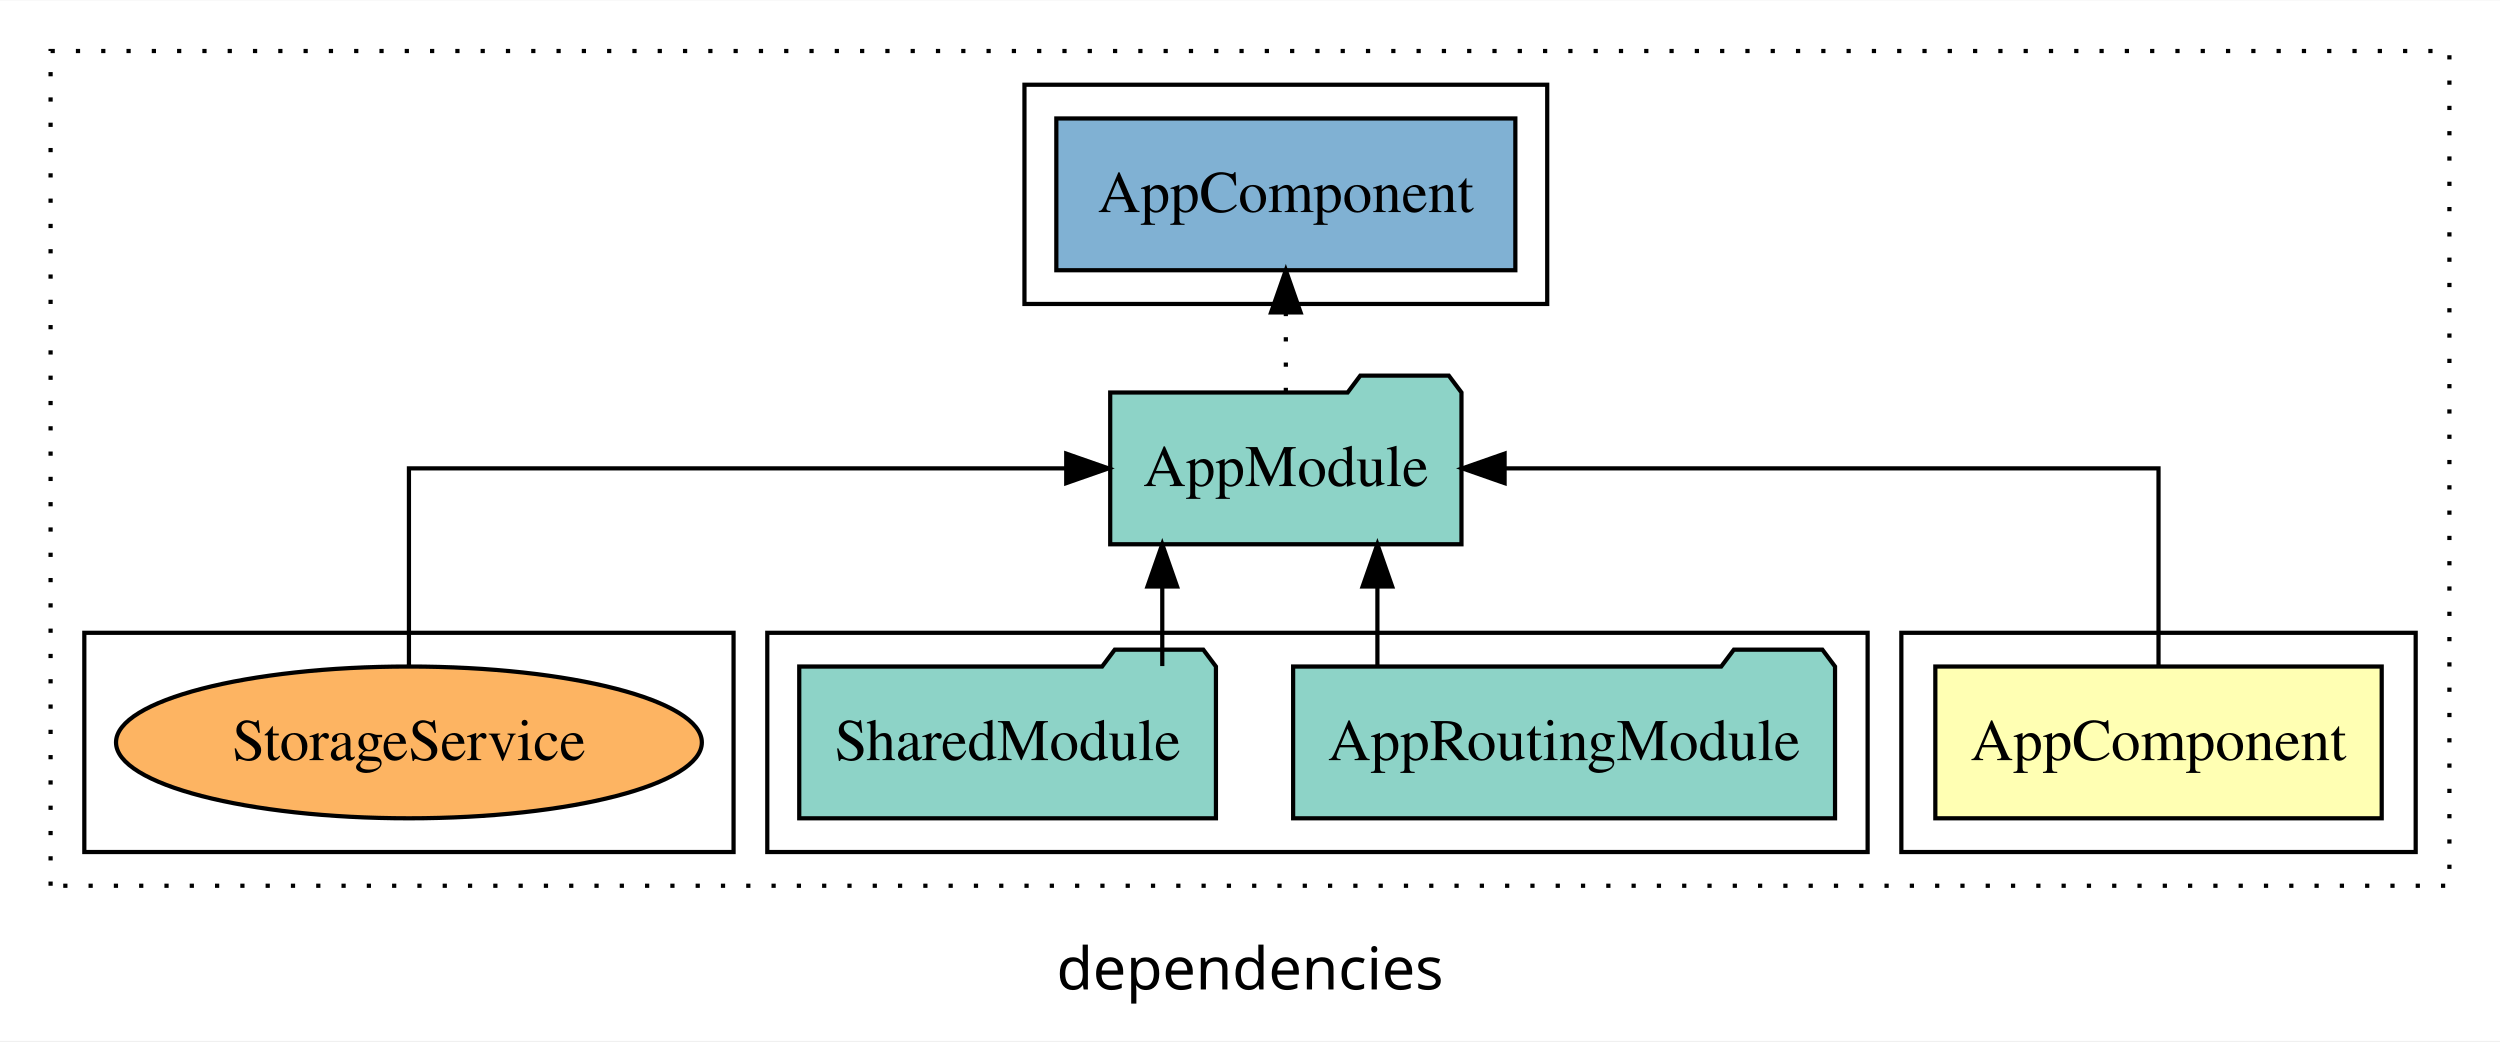
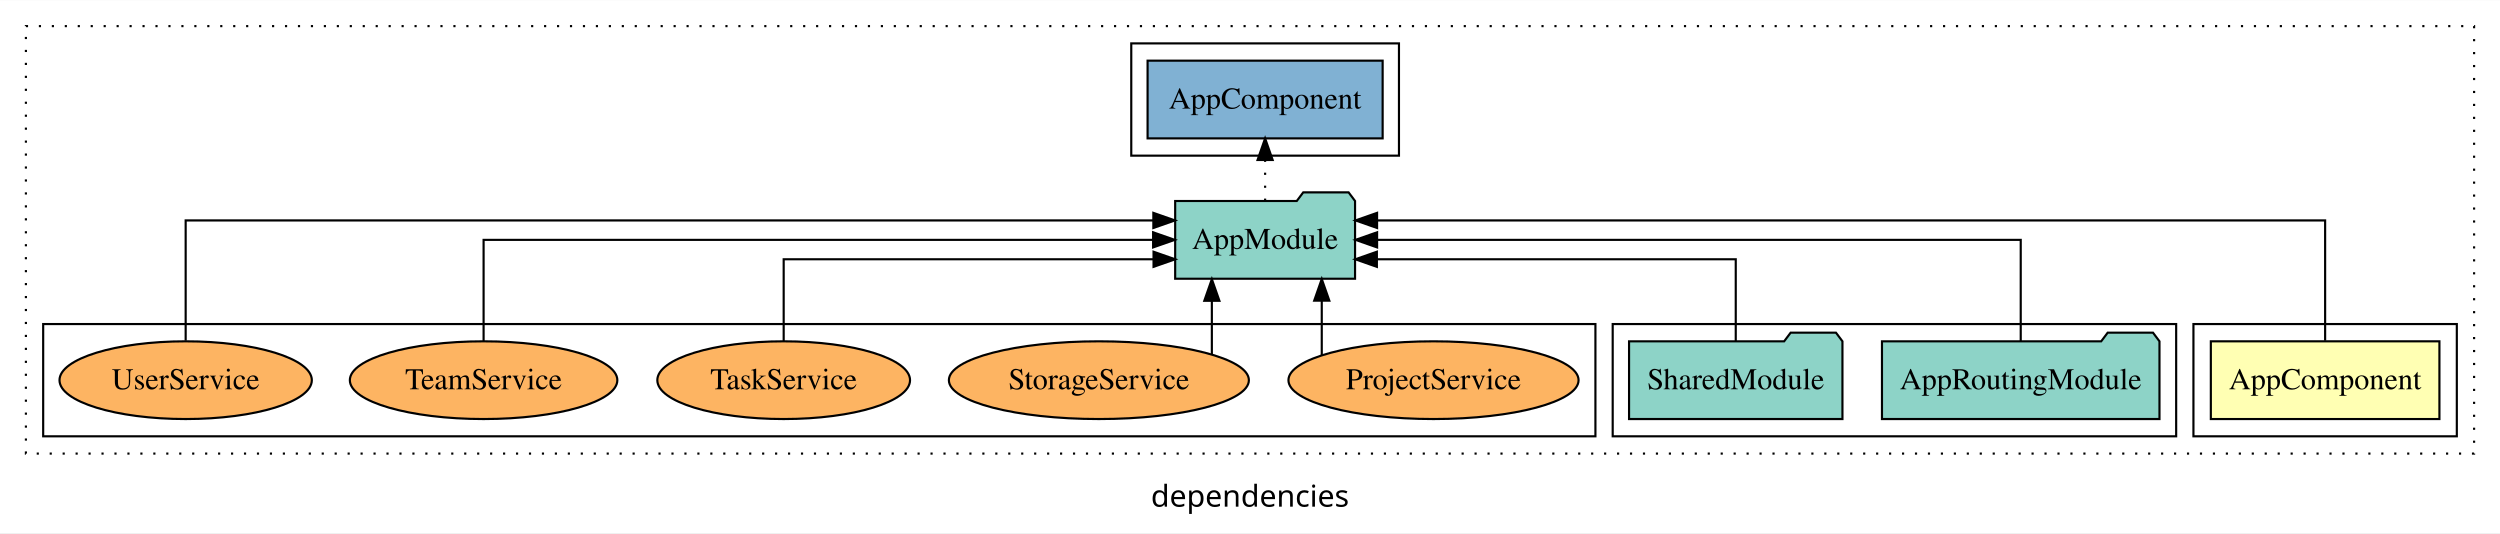
- <svg xmlns="http://www.w3.org/2000/svg" height="247pt" viewBox="0.00 0.00 593.00 246.80" width="593pt">
-   <g class="graph" id="graph0" transform="scale(1 1) rotate(0) translate(4 242.8)">
-     <polygon fill="white" points="-4,4 -4,-242.8 589,-242.8 589,4 -4,4" stroke="transparent" />
-     <text font-family="sans-serif" font-size="14.00" text-anchor="middle" x="292.5" y="-8.2">dependencies</text>
-     <g class="cluster" id="clust1">
-       <polygon fill="none" points="8,-32.8 8,-230.8 577,-230.8 577,-32.8 8,-32.8" stroke="black" stroke-dasharray="1,5" />
+ <svg xmlns="http://www.w3.org/2000/svg" width="1158pt" height="247pt" viewBox="0.00 0.00 1158.00 246.80">
+   <g id="graph0" class="graph" transform="scale(1 1) rotate(0) translate(4 242.8)">
+     <polygon fill="white" stroke="transparent" points="-4,4 -4,-242.8 1154,-242.8 1154,4 -4,4" />
+     <text text-anchor="middle" x="575" y="-8.2" font-family="sans-serif" font-size="14.00">dependencies</text>
+     <g id="clust1" class="cluster">
+       <polygon fill="none" stroke="black" stroke-dasharray="1,5" points="8,-32.8 8,-230.8 1142,-230.8 1142,-32.8 8,-32.8" />
    </g>
-     <g class="cluster" id="clust2">
-       <polygon fill="none" points="447,-40.8 447,-92.8 569,-92.8 569,-40.8 447,-40.8" stroke="black" />
+     <g id="clust2" class="cluster">
+       <polygon fill="none" stroke="black" points="1012,-40.8 1012,-92.8 1134,-92.8 1134,-40.8 1012,-40.8" />
    </g>
-     <g class="cluster" id="clust4">
-       <polygon fill="none" points="178,-40.8 178,-92.8 439,-92.8 439,-40.8 178,-40.8" stroke="black" />
+     <g id="clust6" class="cluster">
+       <polygon fill="none" stroke="black" points="520,-170.8 520,-222.8 644,-222.8 644,-170.8 520,-170.8" />
    </g>
-     <g class="cluster" id="clust6">
-       <polygon fill="none" points="239,-170.8 239,-222.8 363,-222.8 363,-170.8 239,-170.8" stroke="black" />
+     <g id="clust4" class="cluster">
+       <polygon fill="none" stroke="black" points="743,-40.8 743,-92.8 1004,-92.8 1004,-40.8 743,-40.8" />
    </g>
-     <g class="cluster" id="clust7">
-       <polygon fill="none" points="16,-40.8 16,-92.8 170,-92.8 170,-40.8 16,-40.8" stroke="black" />
+     <g id="clust7" class="cluster">
+       <polygon fill="none" stroke="black" points="16,-40.8 16,-92.8 735,-92.8 735,-40.8 16,-40.8" />
    </g>
-     <g class="node" id="node1">
-       <polygon fill="#ffffb3" points="560.94,-84.8 455.06,-84.8 455.06,-48.8 560.94,-48.8 560.94,-84.8" stroke="black" />
-       <text font-family="Times,serif" font-size="14.00" text-anchor="middle" x="508" y="-62.6">AppComponent</text>
+     <g id="node1" class="node">
+       <polygon fill="#ffffb3" stroke="black" points="1125.94,-84.8 1020.06,-84.8 1020.06,-48.8 1125.94,-48.8 1125.94,-84.8" />
+       <text text-anchor="middle" x="1073" y="-62.6" font-family="Times,serif" font-size="14.00">AppComponent</text>
    </g>
-     <g class="node" id="node2">
-       <polygon fill="#8dd3c7" points="342.66,-149.8 339.66,-153.8 318.66,-153.8 315.66,-149.8 259.34,-149.8 259.34,-113.8 342.66,-113.8 342.66,-149.8" stroke="black" />
-       <text font-family="Times,serif" font-size="14.00" text-anchor="middle" x="301" y="-127.6">AppModule</text>
+     <g id="node2" class="node">
+       <polygon fill="#8dd3c7" stroke="black" points="623.66,-149.8 620.66,-153.8 599.66,-153.8 596.66,-149.8 540.34,-149.8 540.34,-113.8 623.66,-113.8 623.66,-149.8" />
+       <text text-anchor="middle" x="582" y="-127.6" font-family="Times,serif" font-size="14.00">AppModule</text>
    </g>
-     <g class="edge" id="edge1">
-       <path d="M508,-84.91C508,-104.14 508,-131.8 508,-131.8 508,-131.8 352.89,-131.8 352.89,-131.8" fill="none" stroke="black" />
-       <polygon fill="black" points="352.89,-128.3 342.89,-131.8 352.89,-135.3 352.89,-128.3" stroke="black" />
+     <g id="edge1" class="edge">
+       <path fill="none" stroke="black" d="M1073,-85.09C1073,-107.01 1073,-140.8 1073,-140.8 1073,-140.8 633.86,-140.8 633.86,-140.8" />
+       <polygon fill="black" stroke="black" points="633.86,-137.3 623.86,-140.8 633.86,-144.3 633.86,-137.3" />
    </g>
-     <g class="node" id="node5">
-       <polygon fill="#80b1d3" points="355.44,-214.8 246.56,-214.8 246.56,-178.8 355.44,-178.8 355.44,-214.8" stroke="black" />
-       <text font-family="Times,serif" font-size="14.00" text-anchor="middle" x="301" y="-192.6">AppComponent </text>
+     <g id="node5" class="node">
+       <polygon fill="#80b1d3" stroke="black" points="636.44,-214.8 527.56,-214.8 527.56,-178.8 636.44,-178.8 636.44,-214.8" />
+       <text text-anchor="middle" x="582" y="-192.6" font-family="Times,serif" font-size="14.00">AppComponent </text>
    </g>
-     <g class="edge" id="edge4">
-       <path d="M301,-149.91C301,-149.91 301,-168.79 301,-168.79" fill="none" stroke="black" stroke-dasharray="1,5" />
-       <polygon fill="black" points="297.5,-168.79 301,-178.79 304.5,-168.79 297.5,-168.79" stroke="black" />
+     <g id="edge4" class="edge">
+       <path fill="none" stroke="black" stroke-dasharray="1,5" d="M582,-149.91C582,-149.91 582,-168.79 582,-168.79" />
+       <polygon fill="black" stroke="black" points="578.5,-168.79 582,-178.79 585.5,-168.79 578.5,-168.79" />
    </g>
-     <g class="node" id="node3">
-       <polygon fill="#8dd3c7" points="431.27,-84.8 428.27,-88.8 407.27,-88.8 404.27,-84.8 302.73,-84.8 302.73,-48.8 431.27,-48.8 431.27,-84.8" stroke="black" />
-       <text font-family="Times,serif" font-size="14.00" text-anchor="middle" x="367" y="-62.6">AppRoutingModule</text>
+     <g id="node3" class="node">
+       <polygon fill="#8dd3c7" stroke="black" points="996.27,-84.8 993.27,-88.8 972.27,-88.8 969.27,-84.8 867.73,-84.8 867.73,-48.8 996.27,-48.8 996.27,-84.8" />
+       <text text-anchor="middle" x="932" y="-62.6" font-family="Times,serif" font-size="14.00">AppRoutingModule</text>
    </g>
-     <g class="edge" id="edge2">
-       <path d="M322.72,-84.91C322.72,-84.91 322.72,-103.79 322.72,-103.79" fill="none" stroke="black" />
-       <polygon fill="black" points="319.22,-103.79 322.72,-113.79 326.22,-103.79 319.22,-103.79" stroke="black" />
+     <g id="edge2" class="edge">
+       <path fill="none" stroke="black" d="M932,-84.91C932,-104.14 932,-131.8 932,-131.8 932,-131.8 633.87,-131.8 633.87,-131.8" />
+       <polygon fill="black" stroke="black" points="633.87,-128.3 623.87,-131.8 633.87,-135.3 633.87,-128.3" />
    </g>
-     <g class="node" id="node4">
-       <polygon fill="#8dd3c7" points="284.42,-84.8 281.42,-88.8 260.42,-88.8 257.42,-84.8 185.58,-84.8 185.58,-48.8 284.42,-48.8 284.42,-84.8" stroke="black" />
-       <text font-family="Times,serif" font-size="14.00" text-anchor="middle" x="235" y="-62.6">SharedModule</text>
+     <g id="node4" class="node">
+       <polygon fill="#8dd3c7" stroke="black" points="849.42,-84.8 846.42,-88.8 825.42,-88.8 822.42,-84.8 750.58,-84.8 750.58,-48.8 849.42,-48.8 849.42,-84.8" />
+       <text text-anchor="middle" x="800" y="-62.6" font-family="Times,serif" font-size="14.00">SharedModule</text>
    </g>
-     <g class="edge" id="edge3">
-       <path d="M271.69,-84.91C271.69,-84.91 271.69,-103.79 271.69,-103.79" fill="none" stroke="black" />
-       <polygon fill="black" points="268.19,-103.79 271.69,-113.79 275.19,-103.79 268.19,-103.79" stroke="black" />
+     <g id="edge3" class="edge">
+       <path fill="none" stroke="black" d="M800,-84.83C800,-101.2 800,-122.8 800,-122.8 800,-122.8 633.77,-122.8 633.77,-122.8" />
+       <polygon fill="black" stroke="black" points="633.77,-119.3 623.77,-122.8 633.77,-126.3 633.77,-119.3" />
    </g>
-     <g class="node" id="node6">
-       <ellipse cx="93" cy="-66.8" fill="#fdb462" rx="69.48" ry="18" stroke="black" />
-       <text font-family="Times,serif" font-size="14.00" text-anchor="middle" x="93" y="-62.6">StorageService</text>
+     <g id="node6" class="node">
+       <ellipse fill="#fdb462" stroke="black" cx="660" cy="-66.8" rx="67.19" ry="18" />
+       <text text-anchor="middle" x="660" y="-62.6" font-family="Times,serif" font-size="14.00">ProjectService</text>
    </g>
-     <g class="edge" id="edge5">
-       <path d="M93,-84.91C93,-104.14 93,-131.8 93,-131.8 93,-131.8 248.91,-131.8 248.91,-131.8" fill="none" stroke="black" />
-       <polygon fill="black" points="248.91,-135.3 258.91,-131.8 248.91,-128.3 248.91,-135.3" stroke="black" />
+     <g id="edge5" class="edge">
+       <path fill="none" stroke="black" d="M608.24,-78.42C608.24,-78.42 608.24,-103.65 608.24,-103.65" />
+       <polygon fill="black" stroke="black" points="604.74,-103.65 608.24,-113.65 611.74,-103.65 604.74,-103.65" />
+     </g>
+     <g id="node7" class="node">
+       <ellipse fill="#fdb462" stroke="black" cx="505" cy="-66.8" rx="69.48" ry="18" />
+       <text text-anchor="middle" x="505" y="-62.6" font-family="Times,serif" font-size="14.00">StorageService</text>
+     </g>
+     <g id="edge6" class="edge">
+       <path fill="none" stroke="black" d="M557.33,-78.72C557.33,-78.72 557.33,-103.57 557.33,-103.57" />
+       <polygon fill="black" stroke="black" points="553.83,-103.57 557.33,-113.57 560.83,-103.57 553.83,-103.57" />
+     </g>
+     <g id="node8" class="node">
+       <ellipse fill="#fdb462" stroke="black" cx="359" cy="-66.8" rx="58.53" ry="18" />
+       <text text-anchor="middle" x="359" y="-62.6" font-family="Times,serif" font-size="14.00">TaskService</text>
+     </g>
+     <g id="edge7" class="edge">
+       <path fill="none" stroke="black" d="M359,-84.83C359,-101.2 359,-122.8 359,-122.8 359,-122.8 530.32,-122.8 530.32,-122.8" />
+       <polygon fill="black" stroke="black" points="530.32,-126.3 540.32,-122.8 530.32,-119.3 530.32,-126.3" />
+     </g>
+     <g id="node9" class="node">
+       <ellipse fill="#fdb462" stroke="black" cx="220" cy="-66.8" rx="61.95" ry="18" />
+       <text text-anchor="middle" x="220" y="-62.6" font-family="Times,serif" font-size="14.00">TeamService</text>
+     </g>
+     <g id="edge8" class="edge">
+       <path fill="none" stroke="black" d="M220,-84.91C220,-104.14 220,-131.8 220,-131.8 220,-131.8 530.12,-131.8 530.12,-131.8" />
+       <polygon fill="black" stroke="black" points="530.12,-135.3 540.12,-131.8 530.12,-128.3 530.12,-135.3" />
+     </g>
+     <g id="node10" class="node">
+       <ellipse fill="#fdb462" stroke="black" cx="82" cy="-66.8" rx="58.44" ry="18" />
+       <text text-anchor="middle" x="82" y="-62.6" font-family="Times,serif" font-size="14.00">UserService</text>
+     </g>
+     <g id="edge9" class="edge">
+       <path fill="none" stroke="black" d="M82,-85.09C82,-107.01 82,-140.8 82,-140.8 82,-140.8 530.23,-140.8 530.23,-140.8" />
+       <polygon fill="black" stroke="black" points="530.23,-144.3 540.23,-140.8 530.23,-137.3 530.23,-144.3" />
    </g>
  </g>
</svg>
